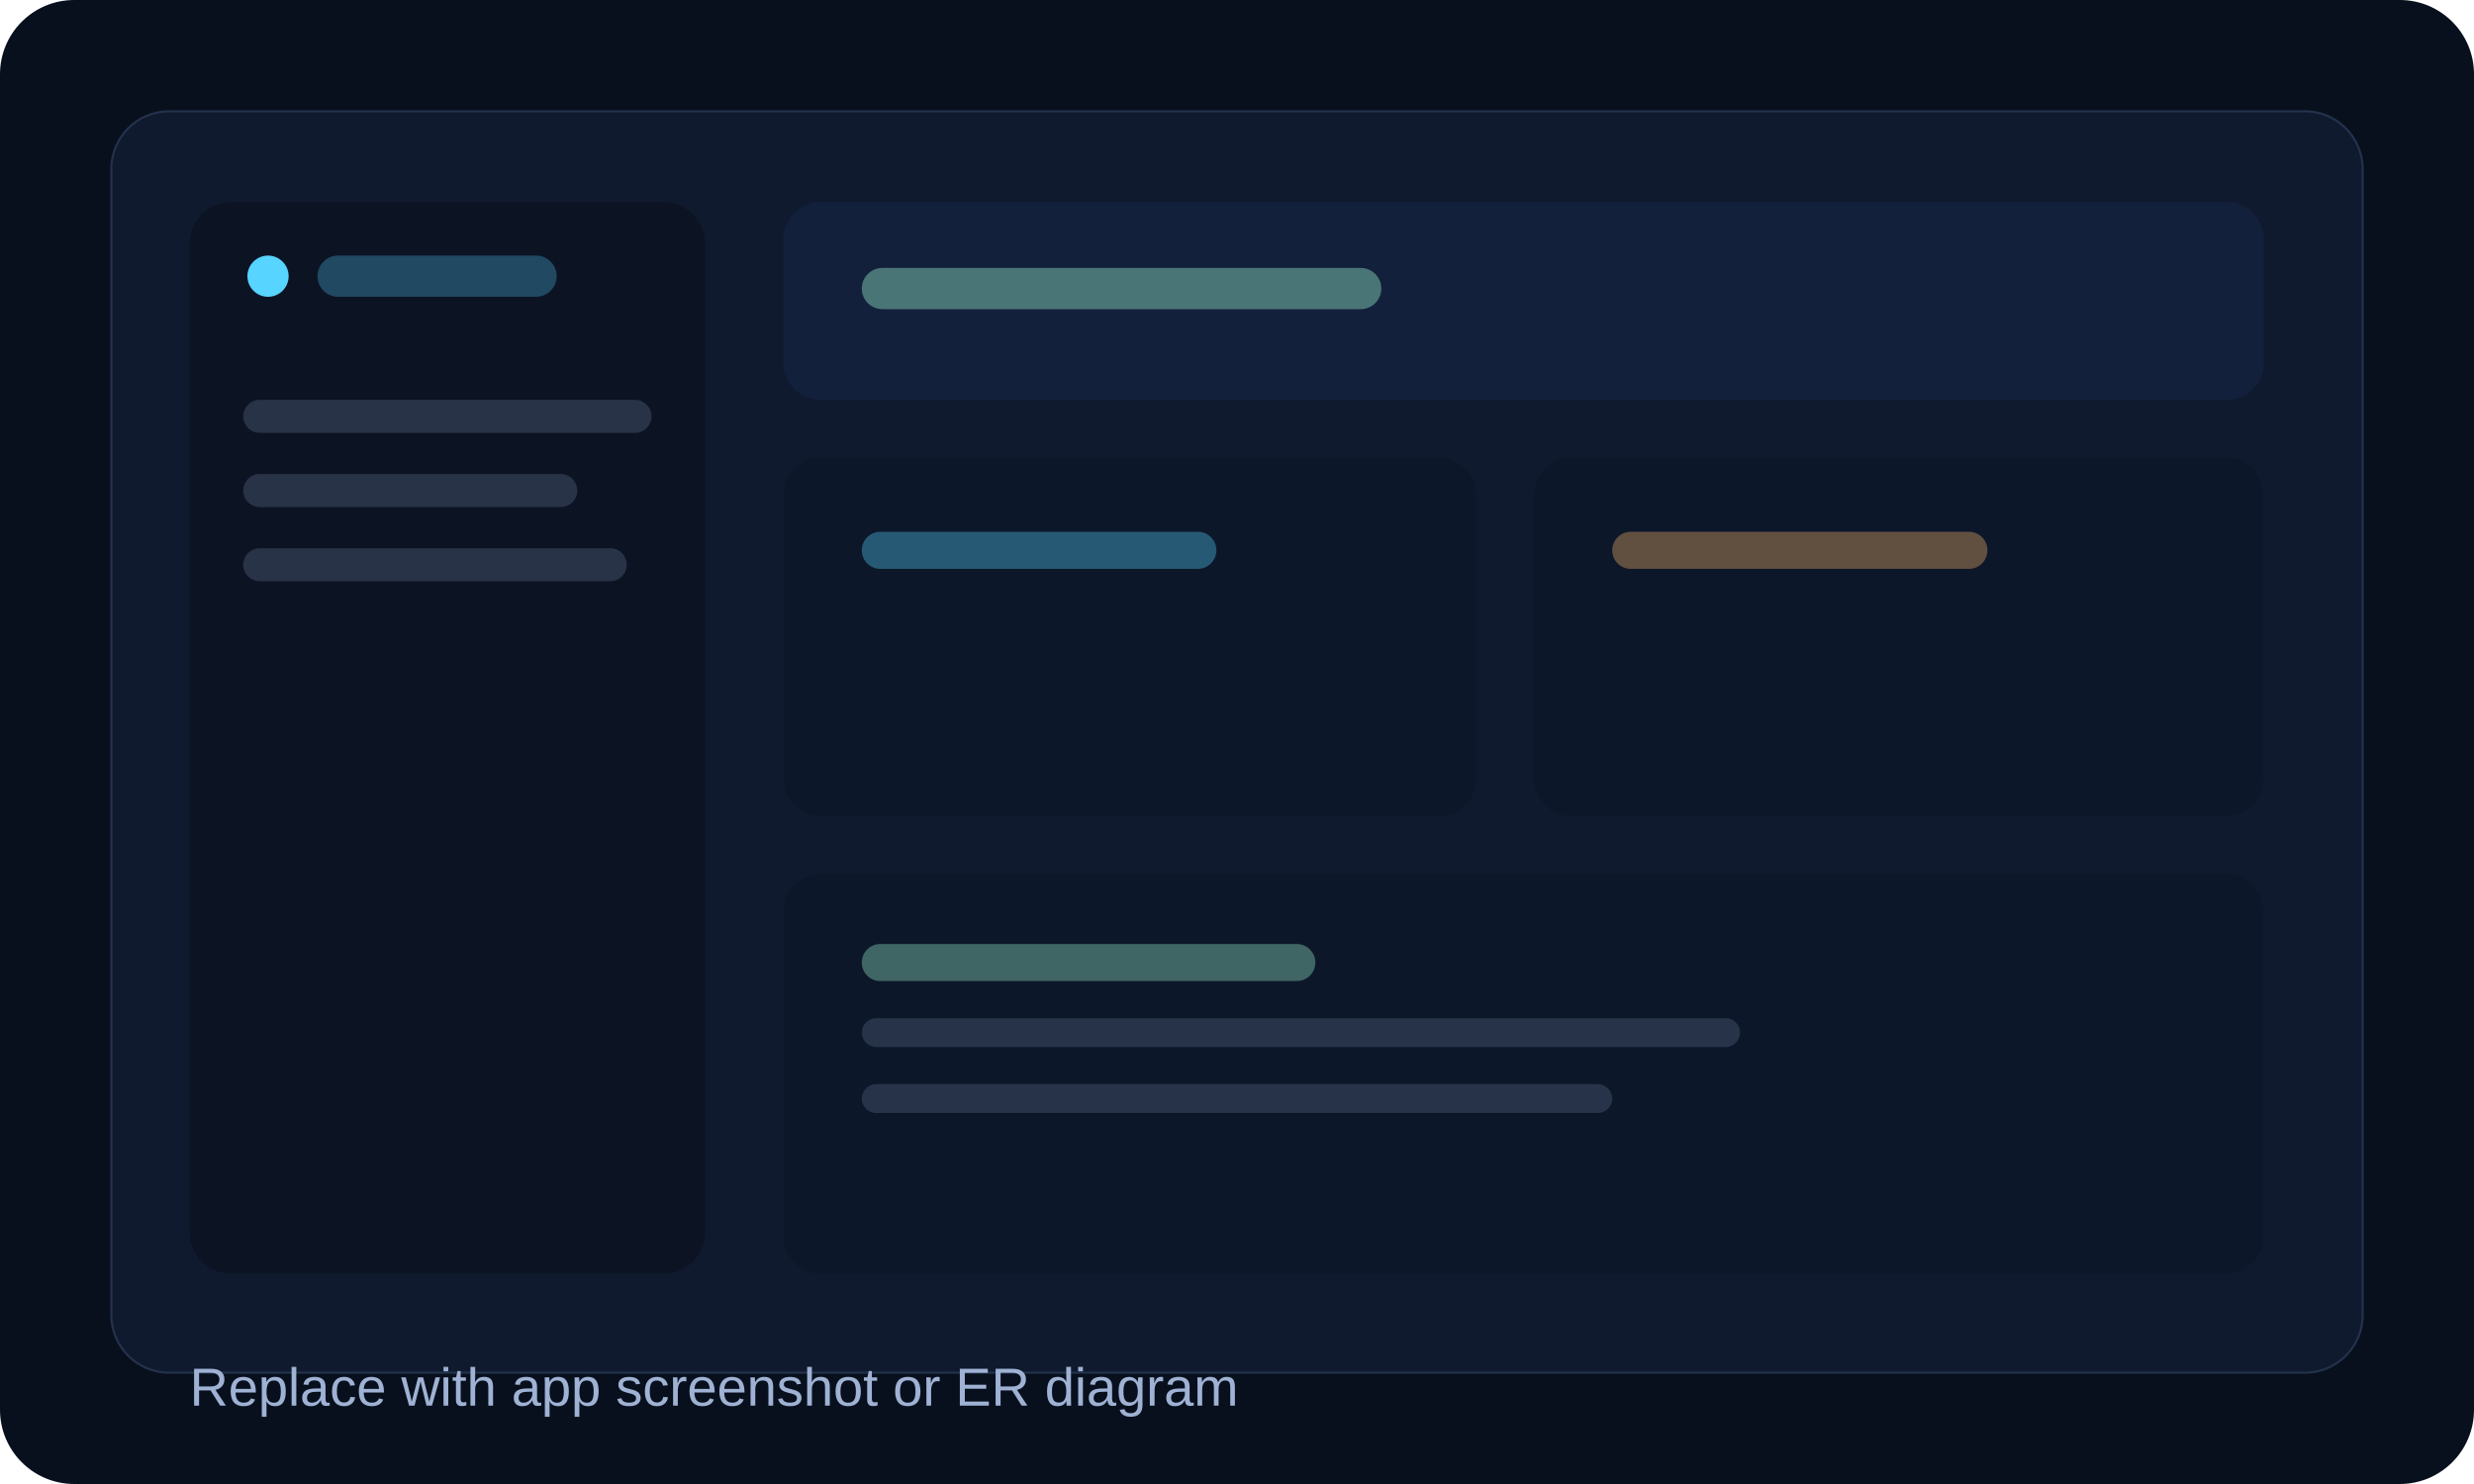
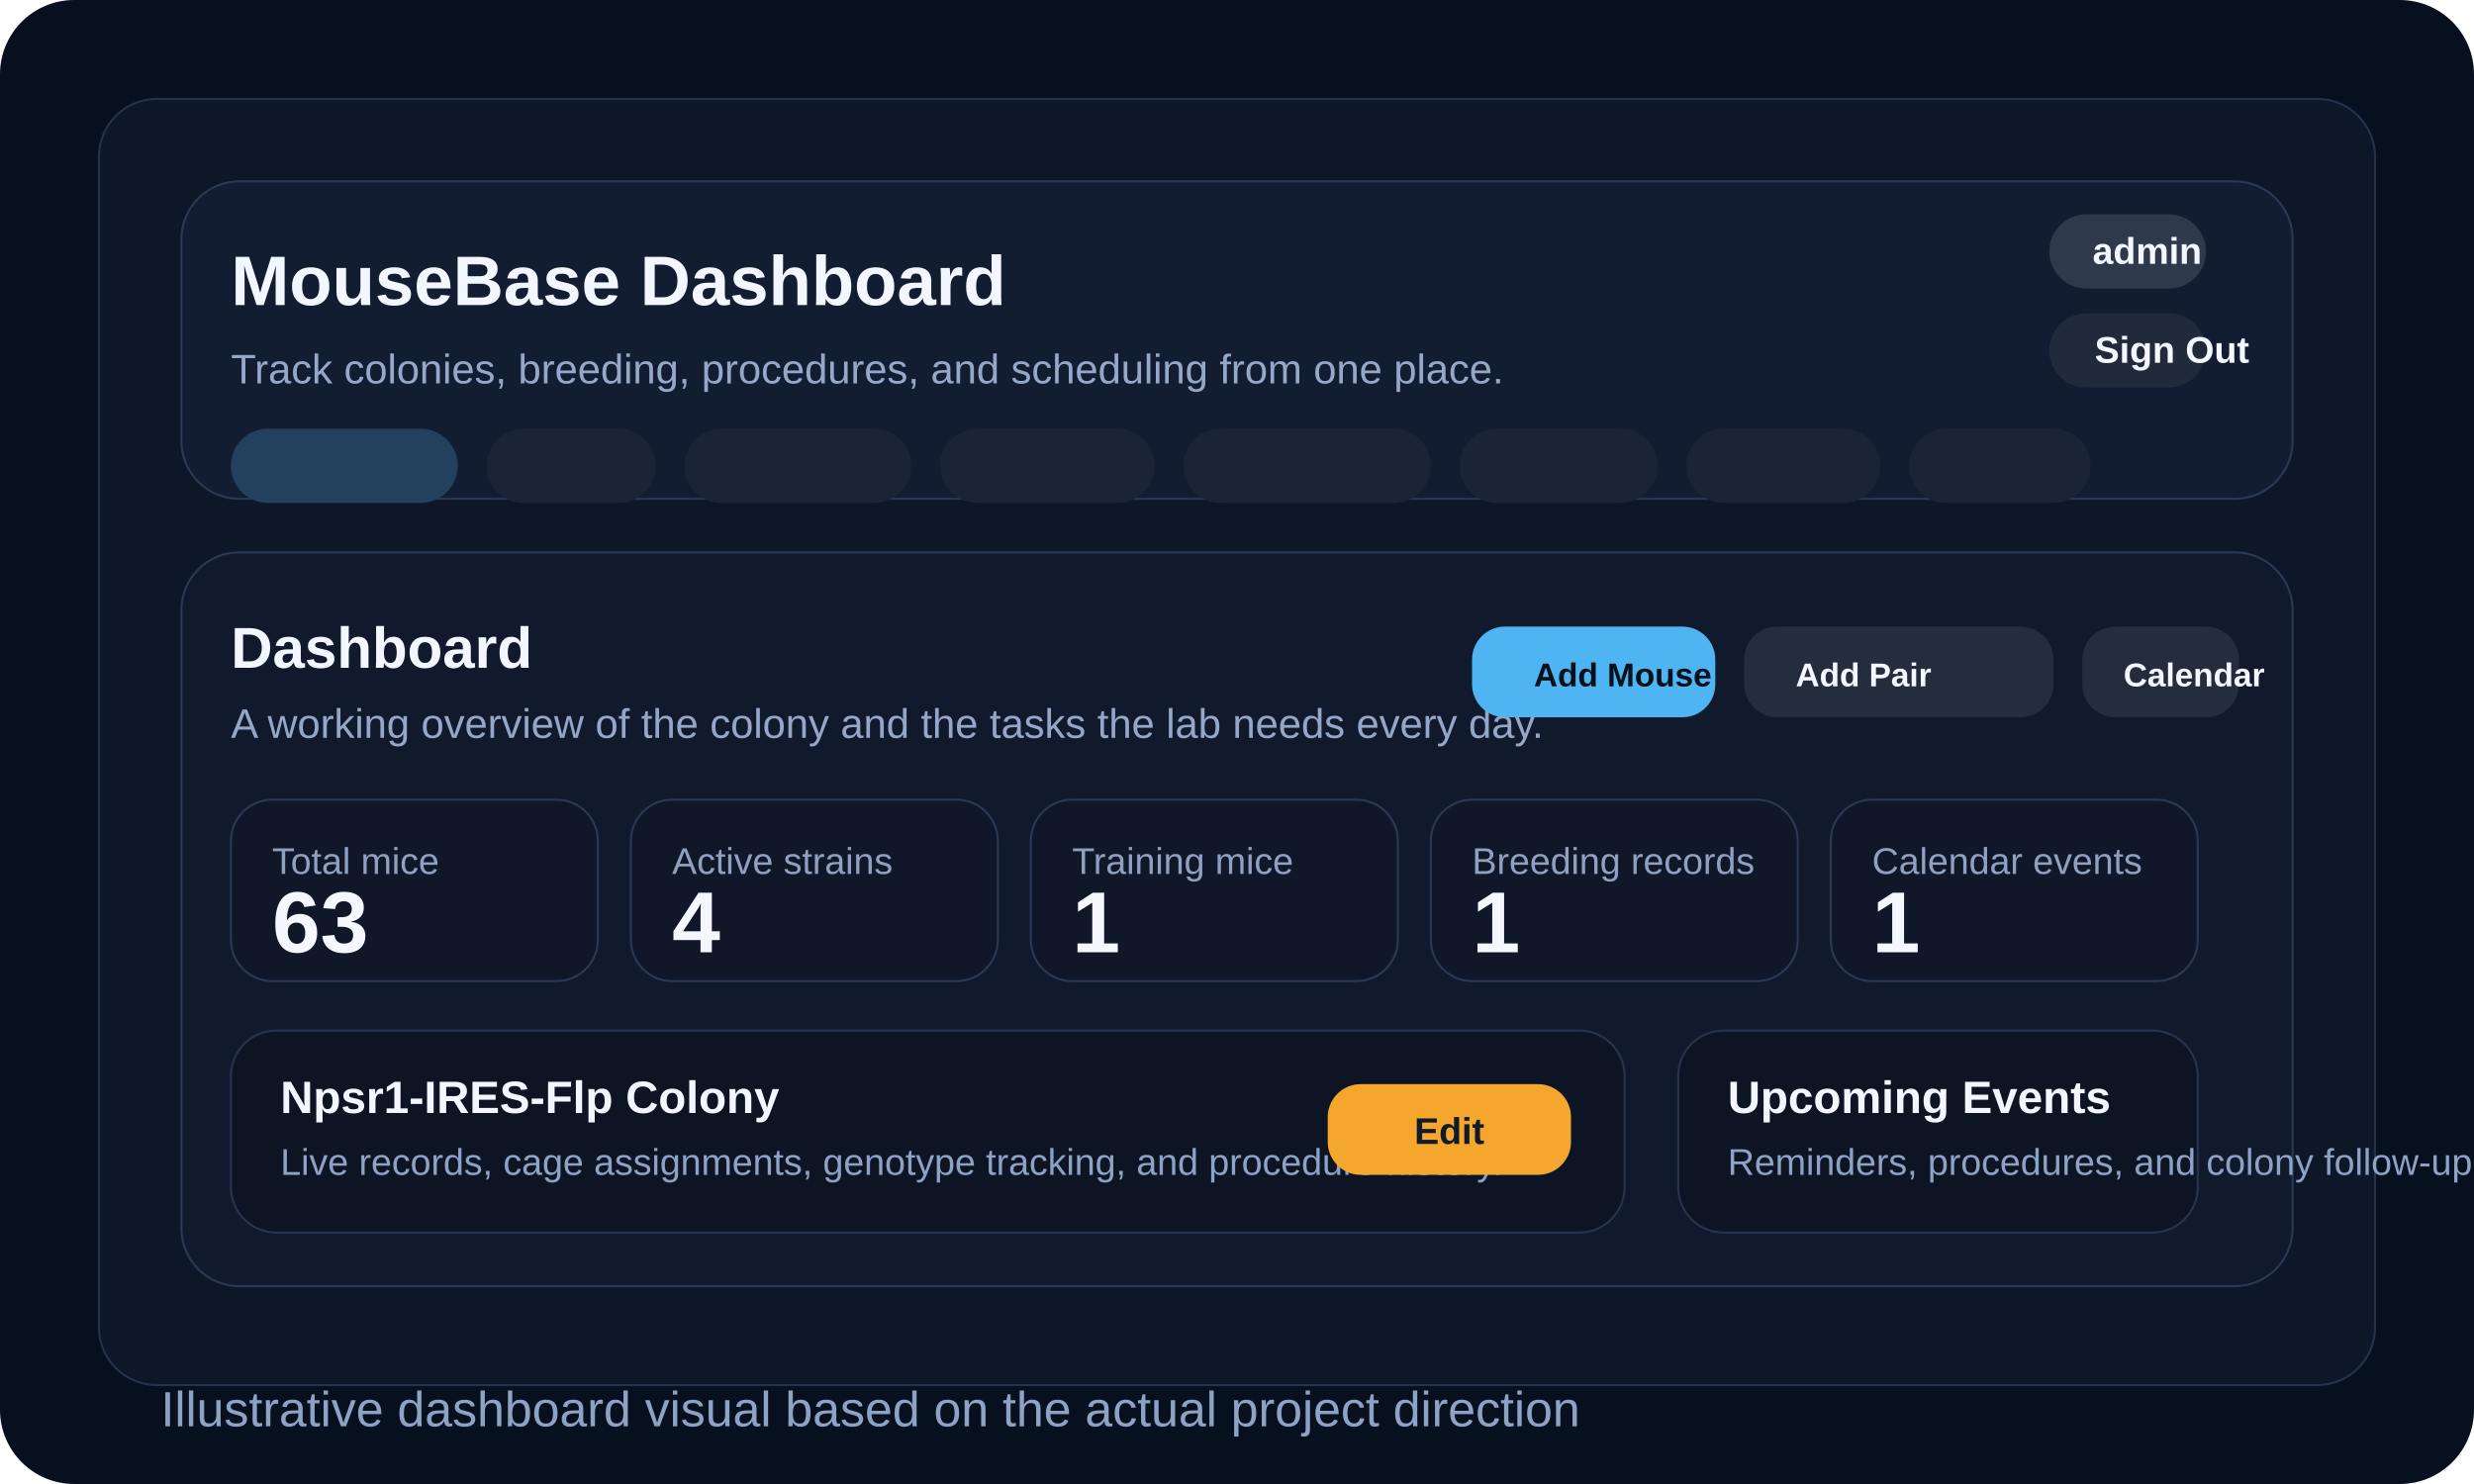
<svg xmlns="http://www.w3.org/2000/svg" width="1200" height="720" viewBox="0 0 1200 720" fill="none">
-   <rect width="1200" height="720" rx="36" fill="#08101D" />
-   <rect x="54" y="54" width="1092" height="612" rx="28" fill="#101A2E" stroke="#24324D" />
-   <rect x="92" y="98" width="250" height="520" rx="20" fill="#0C1424" />
-   <rect x="380" y="98" width="718" height="96" rx="18" fill="#13203B" />
-   <rect x="380" y="222" width="336" height="174" rx="18" fill="#0D172A" />
-   <rect x="744" y="222" width="354" height="174" rx="18" fill="#0D172A" />
-   <rect x="380" y="424" width="718" height="194" rx="18" fill="#0D172A" />
-   <circle cx="130" cy="134" r="10" fill="#57D4FF" />
-   <rect x="154" y="124" width="116" height="20" rx="10" fill="#57D4FF" fill-opacity="0.28" />
-   <rect x="118" y="194" width="198" height="16" rx="8" fill="#9FB2D4" fill-opacity="0.2" />
-   <rect x="118" y="230" width="162" height="16" rx="8" fill="#9FB2D4" fill-opacity="0.2" />
-   <rect x="118" y="266" width="186" height="16" rx="8" fill="#9FB2D4" fill-opacity="0.2" />
-   <rect x="418" y="130" width="252" height="20" rx="10" fill="#9EF5D1" fill-opacity="0.4" />
-   <rect x="418" y="258" width="172" height="18" rx="9" fill="#57D4FF" fill-opacity="0.35" />
-   <rect x="782" y="258" width="182" height="18" rx="9" fill="#FFB86B" fill-opacity="0.35" />
-   <rect x="418" y="458" width="220" height="18" rx="9" fill="#9EF5D1" fill-opacity="0.35" />
-   <rect x="418" y="494" width="426" height="14" rx="7" fill="#9FB2D4" fill-opacity="0.18" />
-   <rect x="418" y="526" width="364" height="14" rx="7" fill="#9FB2D4" fill-opacity="0.18" />
-   <text x="92" y="682" fill="#9FB2D4" font-family="Arial, sans-serif" font-size="26">Replace with app screenshot or ER diagram</text>
+   <rect width="1200" height="720" rx="36" fill="#07101E" />
+   <rect x="48" y="48" width="1104" height="624" rx="28" fill="#0D1728" stroke="#24324B" />
+   <rect x="88" y="88" width="1024" height="154" rx="28" fill="#121D31" stroke="#2A3954" />
+   <text x="112" y="148" fill="#F2F6FF" font-family="Arial, sans-serif" font-size="34" font-weight="700">MouseBase Dashboard</text>
+   <text x="112" y="186" fill="#96A8C8" font-family="Arial, sans-serif" font-size="20">Track colonies, breeding, procedures, and scheduling from one place.</text>
+   <rect x="112" y="208" width="110" height="36" rx="18" fill="#23405E" />
+   <rect x="236" y="208" width="82" height="36" rx="18" fill="#1A2436" />
+   <rect x="332" y="208" width="110" height="36" rx="18" fill="#1A2436" />
+   <rect x="456" y="208" width="104" height="36" rx="18" fill="#1A2436" />
+   <rect x="574" y="208" width="120" height="36" rx="18" fill="#1A2436" />
+   <rect x="708" y="208" width="96" height="36" rx="18" fill="#1A2436" />
+   <rect x="818" y="208" width="94" height="36" rx="18" fill="#1A2436" />
+   <rect x="926" y="208" width="88" height="36" rx="18" fill="#1A2436" />
+   <rect x="994" y="104" width="76" height="36" rx="18" fill="#2E394C" />
+   <text x="1015" y="128" fill="#F3F7FF" font-family="Arial, sans-serif" font-size="18" font-weight="700">admin</text>
+   <rect x="994" y="152" width="76" height="36" rx="18" fill="#202A3B" />
+   <text x="1016" y="176" fill="#F3F7FF" font-family="Arial, sans-serif" font-size="18" font-weight="700">Sign Out</text>
+   <rect x="88" y="268" width="1024" height="356" rx="28" fill="#111A2C" stroke="#2A3954" />
+   <text x="112" y="324" fill="#F2F6FF" font-family="Arial, sans-serif" font-size="28" font-weight="700">Dashboard</text>
+   <text x="112" y="358" fill="#95A7C7" font-family="Arial, sans-serif" font-size="20">A working overview of the colony and the tasks the lab needs every day.</text>
+   <rect x="714" y="304" width="118" height="44" rx="16" fill="#4EB4F2" />
+   <rect x="846" y="304" width="150" height="44" rx="16" fill="#242D3E" />
+   <rect x="1010" y="304" width="76" height="44" rx="16" fill="#242D3E" />
+   <text x="744" y="333" fill="#07111B" font-family="Arial, sans-serif" font-size="16" font-weight="700">Add Mouse</text>
+   <text x="871" y="333" fill="#F3F7FF" font-family="Arial, sans-serif" font-size="16" font-weight="700">Add Pair</text>
+   <text x="1030" y="333" fill="#F3F7FF" font-family="Arial, sans-serif" font-size="16" font-weight="700">Calendar</text>
+   <rect x="112" y="388" width="178" height="88" rx="20" fill="#0F1728" stroke="#2A3954" />
+   <rect x="306" y="388" width="178" height="88" rx="20" fill="#0F1728" stroke="#2A3954" />
+   <rect x="500" y="388" width="178" height="88" rx="20" fill="#0F1728" stroke="#2A3954" />
+   <rect x="694" y="388" width="178" height="88" rx="20" fill="#0F1728" stroke="#2A3954" />
+   <rect x="888" y="388" width="178" height="88" rx="20" fill="#0F1728" stroke="#2A3954" />
+   <text x="132" y="424" fill="#90A1C0" font-family="Arial, sans-serif" font-size="18">Total mice</text>
+   <text x="132" y="462" fill="#F4F7FD" font-family="Arial, sans-serif" font-size="42" font-weight="700">63</text>
+   <text x="326" y="424" fill="#90A1C0" font-family="Arial, sans-serif" font-size="18">Active strains</text>
+   <text x="326" y="462" fill="#F4F7FD" font-family="Arial, sans-serif" font-size="42" font-weight="700">4</text>
+   <text x="520" y="424" fill="#90A1C0" font-family="Arial, sans-serif" font-size="18">Training mice</text>
+   <text x="520" y="462" fill="#F4F7FD" font-family="Arial, sans-serif" font-size="42" font-weight="700">1</text>
+   <text x="714" y="424" fill="#90A1C0" font-family="Arial, sans-serif" font-size="18">Breeding records</text>
+   <text x="714" y="462" fill="#F4F7FD" font-family="Arial, sans-serif" font-size="42" font-weight="700">1</text>
+   <text x="908" y="424" fill="#90A1C0" font-family="Arial, sans-serif" font-size="18">Calendar events</text>
+   <text x="908" y="462" fill="#F4F7FD" font-family="Arial, sans-serif" font-size="42" font-weight="700">1</text>
+   <rect x="112" y="500" width="676" height="98" rx="22" fill="#0D1524" stroke="#26344D" />
+   <text x="136" y="540" fill="#F2F6FF" font-family="Arial, sans-serif" font-size="22" font-weight="700">Npsr1-IRES-Flp Colony</text>
+   <text x="136" y="570" fill="#8EA2C3" font-family="Arial, sans-serif" font-size="18">Live records, cage assignments, genotype tracking, and procedure history.</text>
+   <rect x="644" y="526" width="118" height="44" rx="16" fill="#F4A72C" />
+   <text x="686" y="555" fill="#111A28" font-family="Arial, sans-serif" font-size="18" font-weight="700">Edit</text>
+   <rect x="814" y="500" width="252" height="98" rx="22" fill="#0D1524" stroke="#26344D" />
+   <text x="838" y="540" fill="#F2F6FF" font-family="Arial, sans-serif" font-size="22" font-weight="700">Upcoming Events</text>
+   <text x="838" y="570" fill="#8EA2C3" font-family="Arial, sans-serif" font-size="18">Reminders, procedures, and colony follow-up tasks.</text>
+   <text x="78" y="692" fill="#8EA2C3" font-family="Arial, sans-serif" font-size="24">Illustrative dashboard visual based on the actual project direction</text>
</svg>
